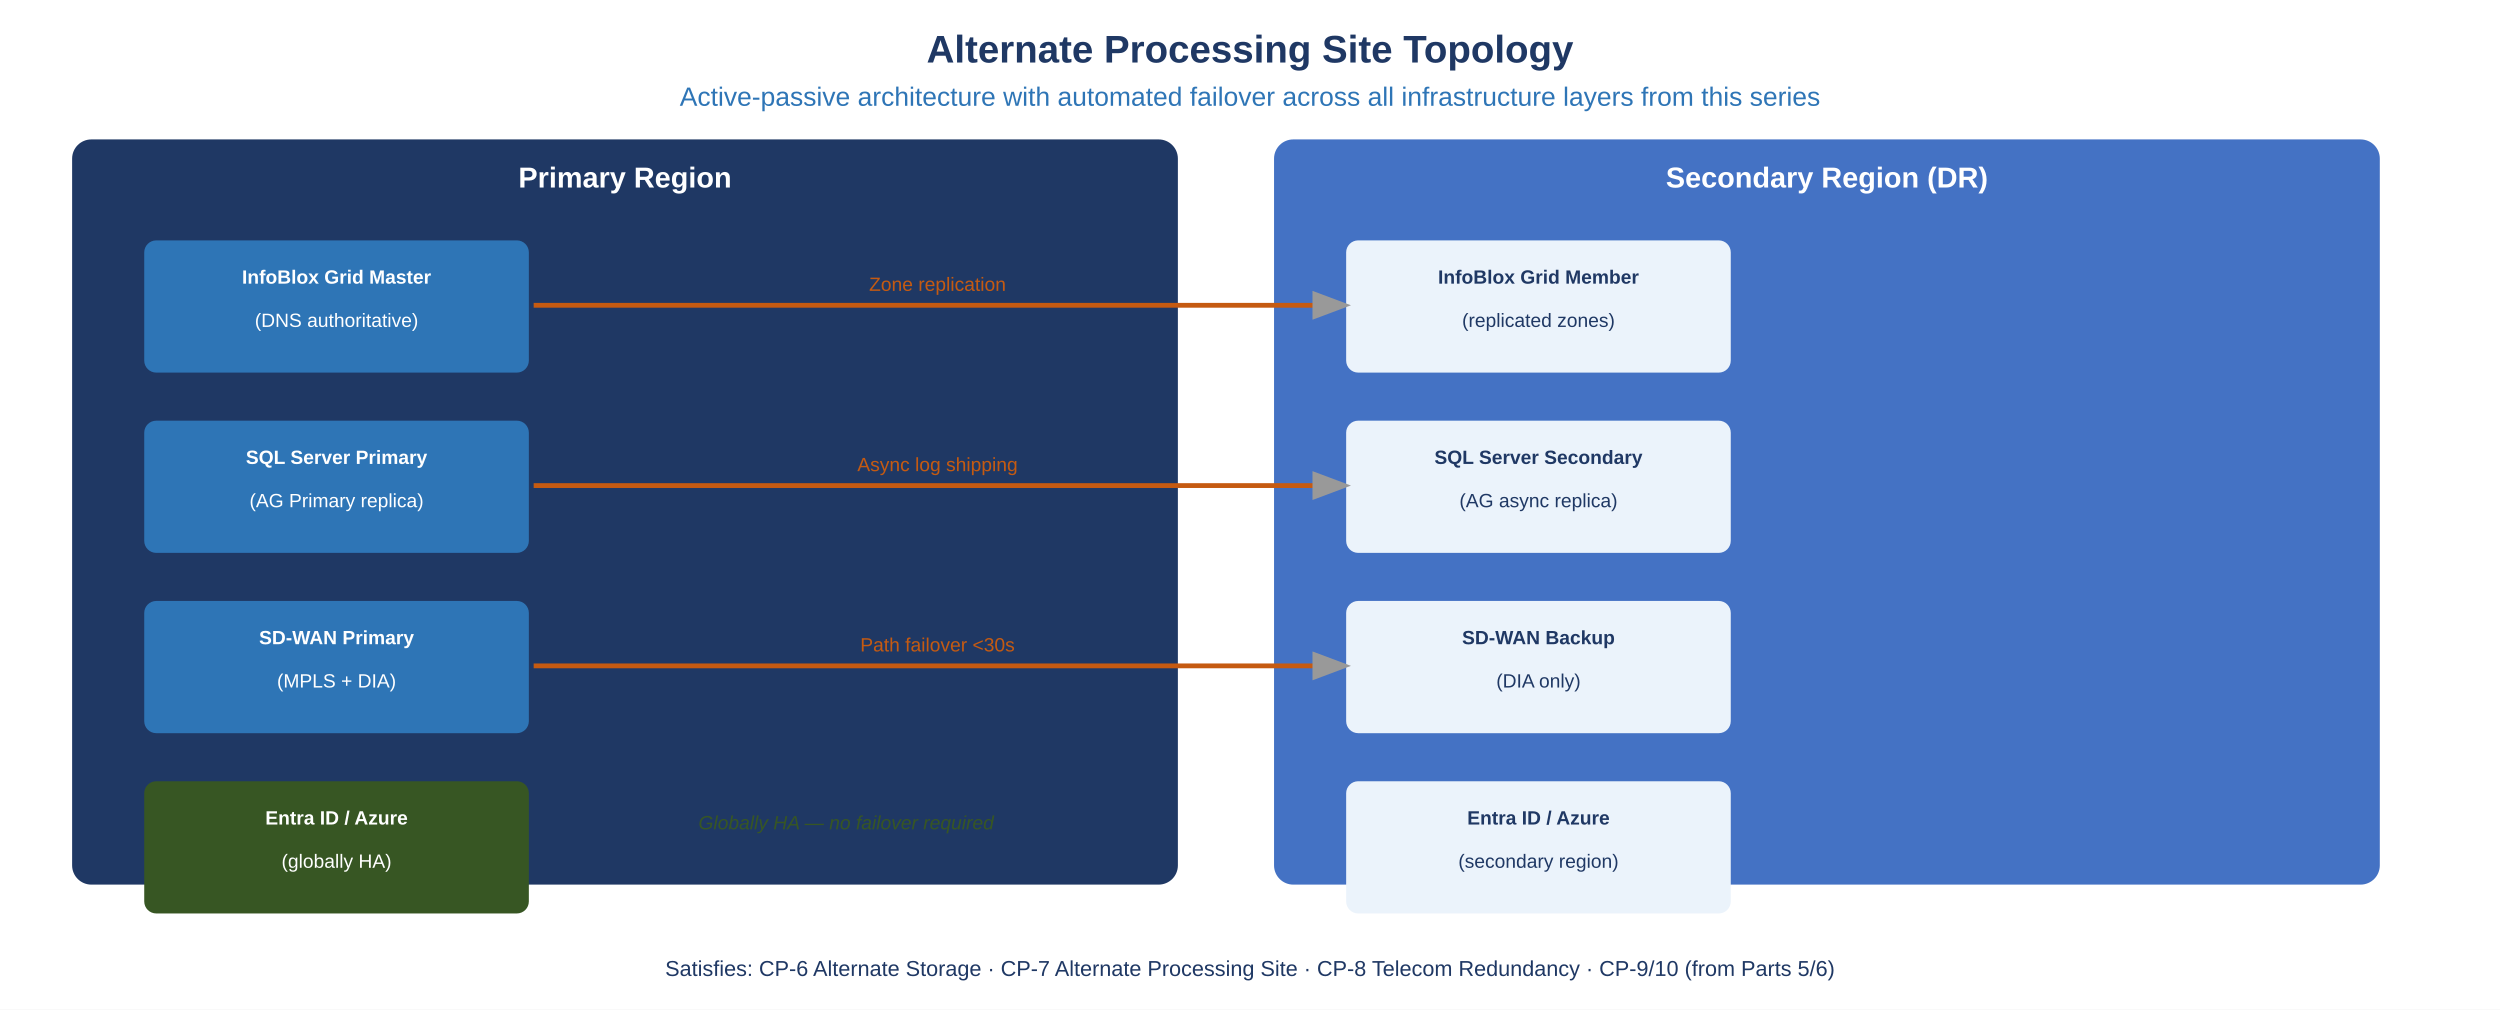
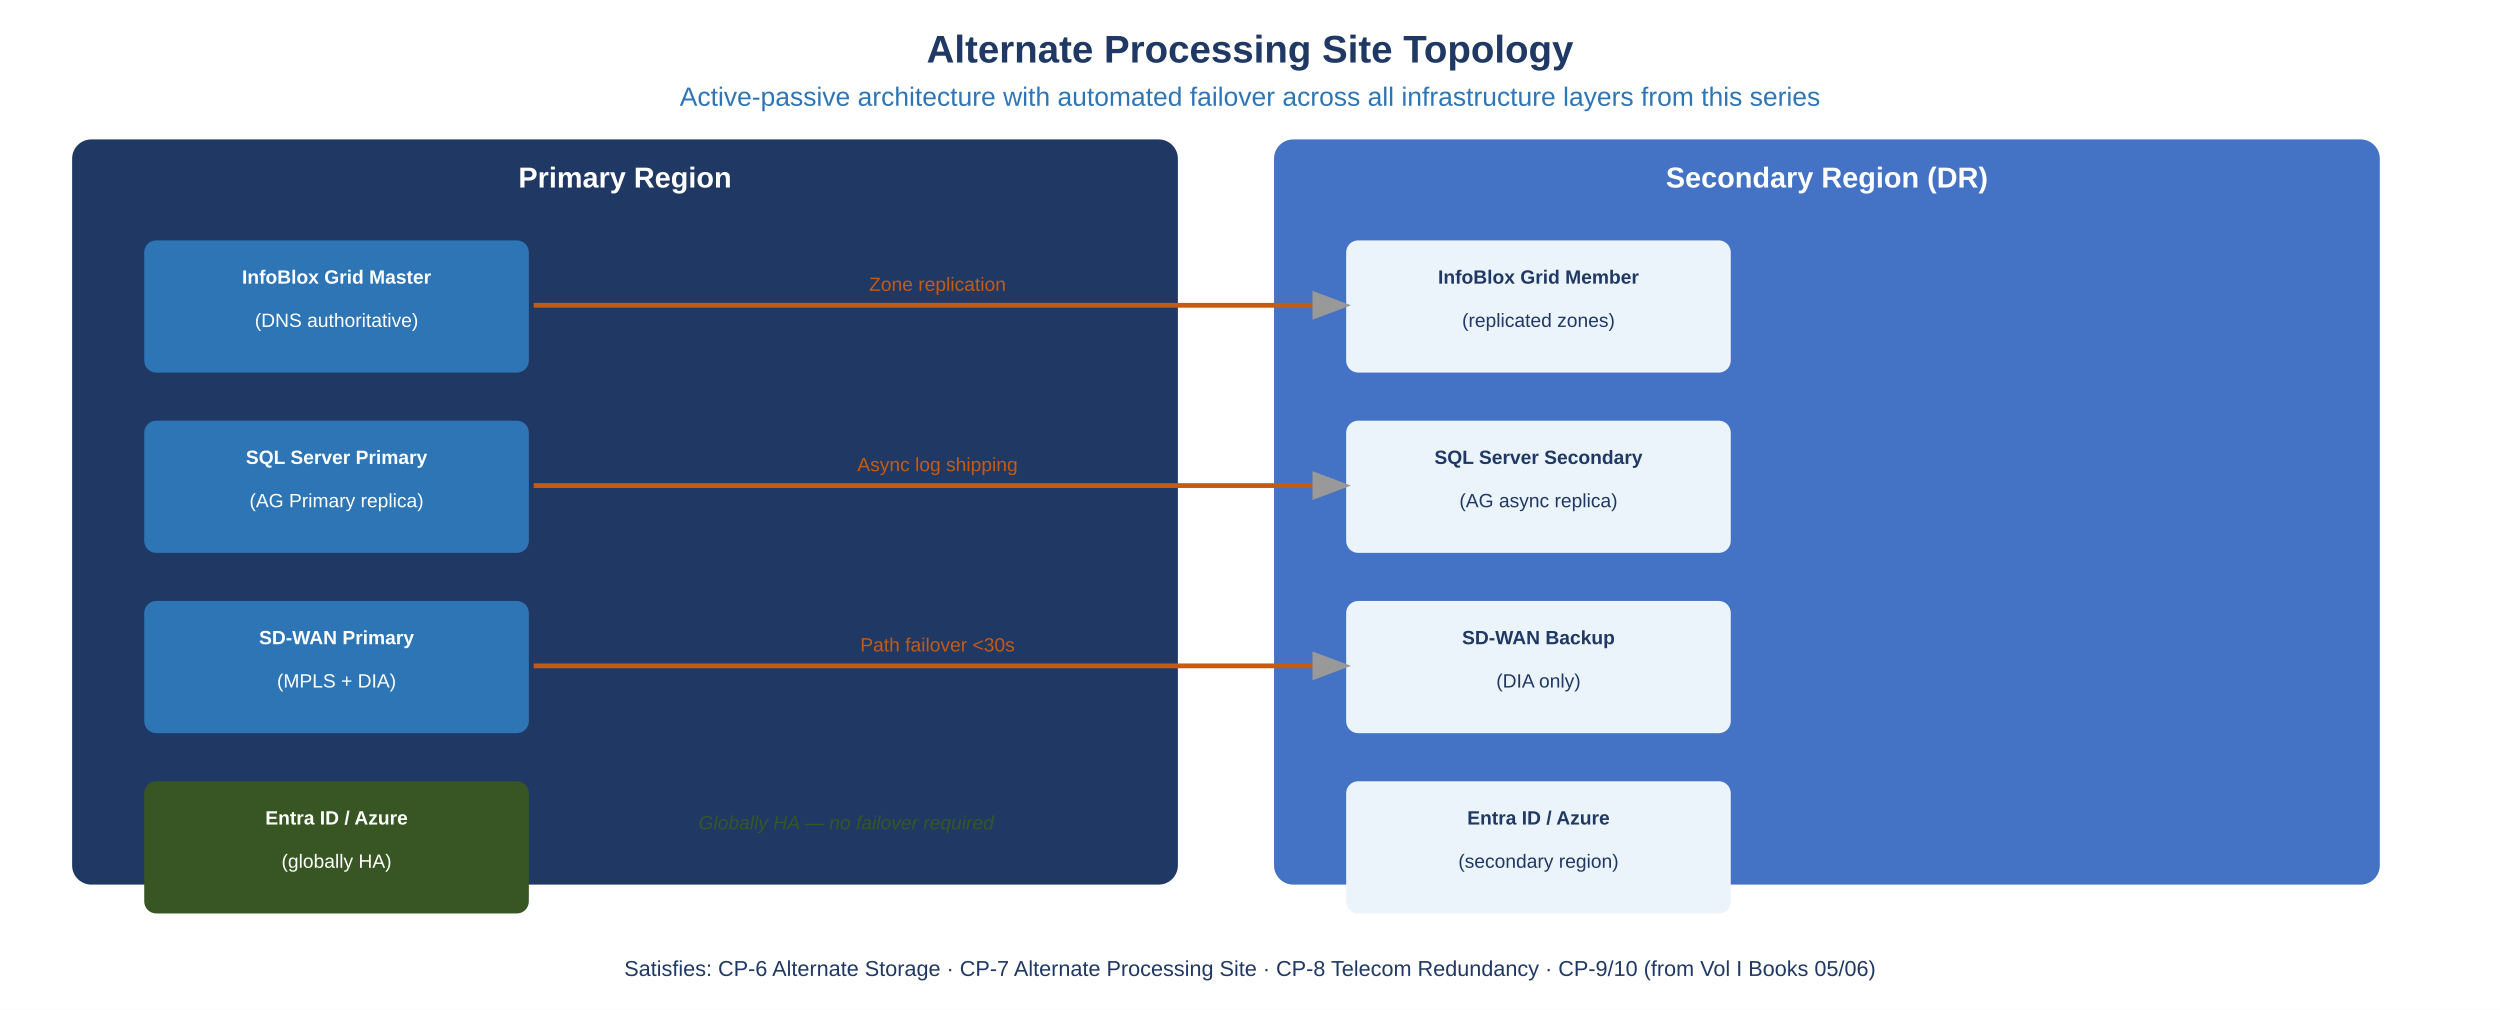
<svg xmlns="http://www.w3.org/2000/svg" viewBox="0 0 1040 420" style="font-family:Arial,sans-serif;background:#FFFFFF;">
  <rect width="1040" height="420" fill="#FFFFFF" />
  <defs>
    <marker id="arw" markerWidth="8" markerHeight="8" refX="6" refY="3" orient="auto">
      <path d="M0,0 L0,6 L8,3 z" fill="#999" />
    </marker>
    <marker id="arww" markerWidth="8" markerHeight="8" refX="6" refY="3" orient="auto">
      <path d="M0,0 L0,6 L8,3 z" fill="#fff" />
    </marker>
  </defs>
  <text x="520" y="26" text-anchor="middle" font-size="16" font-weight="bold" font-style="normal" fill="#1F3864">Alternate Processing Site Topology</text>
  <text x="520" y="44" text-anchor="middle" font-size="11" font-weight="normal" font-style="normal" fill="#2E75B6">Active-passive architecture with automated failover across all infrastructure layers from this series</text>
  <rect x="30" y="58" width="460" height="310" rx="8" fill="#1F3864" />
  <text x="260" y="78" text-anchor="middle" font-size="12" font-weight="bold" font-style="normal" fill="#FFFFFF">Primary Region</text>
  <rect x="530" y="58" width="460" height="310" rx="8" fill="#4472C4" />
  <text x="760" y="78" text-anchor="middle" font-size="12" font-weight="bold" font-style="normal" fill="#FFFFFF">Secondary Region (DR)</text>
  <rect x="60" y="100" width="160" height="55" rx="5" fill="#2E75B6" />
  <text x="140" y="118" text-anchor="middle" font-size="8" font-weight="bold" font-style="normal" fill="#FFFFFF">InfoBlox Grid Master</text>
  <text x="140" y="136" text-anchor="middle" font-size="8" font-weight="normal" font-style="normal" fill="#FFFFFF">(DNS authoritative)</text>
  <rect x="60" y="175" width="160" height="55" rx="5" fill="#2E75B6" />
  <text x="140" y="193" text-anchor="middle" font-size="8" font-weight="bold" font-style="normal" fill="#FFFFFF">SQL Server Primary</text>
  <text x="140" y="211" text-anchor="middle" font-size="8" font-weight="normal" font-style="normal" fill="#FFFFFF">(AG Primary replica)</text>
  <rect x="60" y="250" width="160" height="55" rx="5" fill="#2E75B6" />
  <text x="140" y="268" text-anchor="middle" font-size="8" font-weight="bold" font-style="normal" fill="#FFFFFF">SD-WAN Primary</text>
  <text x="140" y="286" text-anchor="middle" font-size="8" font-weight="normal" font-style="normal" fill="#FFFFFF">(MPLS + DIA)</text>
  <rect x="60" y="325" width="160" height="55" rx="5" fill="#375623" />
  <text x="140" y="343" text-anchor="middle" font-size="8" font-weight="bold" font-style="normal" fill="#FFFFFF">Entra ID / Azure</text>
  <text x="140" y="361" text-anchor="middle" font-size="8" font-weight="normal" font-style="normal" fill="#FFFFFF">(globally HA)</text>
  <rect x="560" y="100" width="160" height="55" rx="5" fill="#EBF3FB" />
  <text x="640" y="118" text-anchor="middle" font-size="8" font-weight="bold" font-style="normal" fill="#1F3864">InfoBlox Grid Member</text>
  <text x="640" y="136" text-anchor="middle" font-size="8" font-weight="normal" font-style="normal" fill="#1F3864">(replicated zones)</text>
  <rect x="560" y="175" width="160" height="55" rx="5" fill="#EBF3FB" />
  <text x="640" y="193" text-anchor="middle" font-size="8" font-weight="bold" font-style="normal" fill="#1F3864">SQL Server Secondary</text>
  <text x="640" y="211" text-anchor="middle" font-size="8" font-weight="normal" font-style="normal" fill="#1F3864">(AG async replica)</text>
  <rect x="560" y="250" width="160" height="55" rx="5" fill="#EBF3FB" />
  <text x="640" y="268" text-anchor="middle" font-size="8" font-weight="bold" font-style="normal" fill="#1F3864">SD-WAN Backup</text>
  <text x="640" y="286" text-anchor="middle" font-size="8" font-weight="normal" font-style="normal" fill="#1F3864">(DIA only)</text>
  <rect x="560" y="325" width="160" height="55" rx="5" fill="#EBF3FB" />
  <text x="640" y="343" text-anchor="middle" font-size="8" font-weight="bold" font-style="normal" fill="#1F3864">Entra ID / Azure</text>
  <text x="640" y="361" text-anchor="middle" font-size="8" font-weight="normal" font-style="normal" fill="#1F3864">(secondary region)</text>
  <line x1="222" y1="127" x2="558" y2="127" stroke="#C55A11" stroke-width="2" marker-end="url(#arw)" />
  <text x="390" y="121" text-anchor="middle" font-size="8" font-weight="normal" font-style="normal" fill="#C55A11">Zone replication</text>
  <line x1="222" y1="202" x2="558" y2="202" stroke="#C55A11" stroke-width="2" marker-end="url(#arw)" />
  <text x="390" y="196" text-anchor="middle" font-size="8" font-weight="normal" font-style="normal" fill="#C55A11">Async log shipping</text>
  <line x1="222" y1="277" x2="558" y2="277" stroke="#C55A11" stroke-width="2" marker-end="url(#arw)" />
  <text x="390" y="271" text-anchor="middle" font-size="8" font-weight="normal" font-style="normal" fill="#C55A11">Path failover &lt;30s</text>
  <text x="352" y="345" text-anchor="middle" font-size="8" font-weight="normal" font-style="italic" fill="#375623">Globally HA — no failover required</text>
-   <text x="520" y="406" text-anchor="middle" font-size="9" font-weight="normal" font-style="normal" fill="#1F3864">Satisfies: CP-6 Alternate Storage · CP-7 Alternate Processing Site · CP-8 Telecom Redundancy · CP-9/10 (from Parts 5/6)</text>
+   <text x="520" y="406" text-anchor="middle" font-size="9" font-weight="normal" font-style="normal" fill="#1F3864">Satisfies: CP-6 Alternate Storage · CP-7 Alternate Processing Site · CP-8 Telecom Redundancy · CP-9/10 (from Vol I Books 05/06)</text>
</svg>
